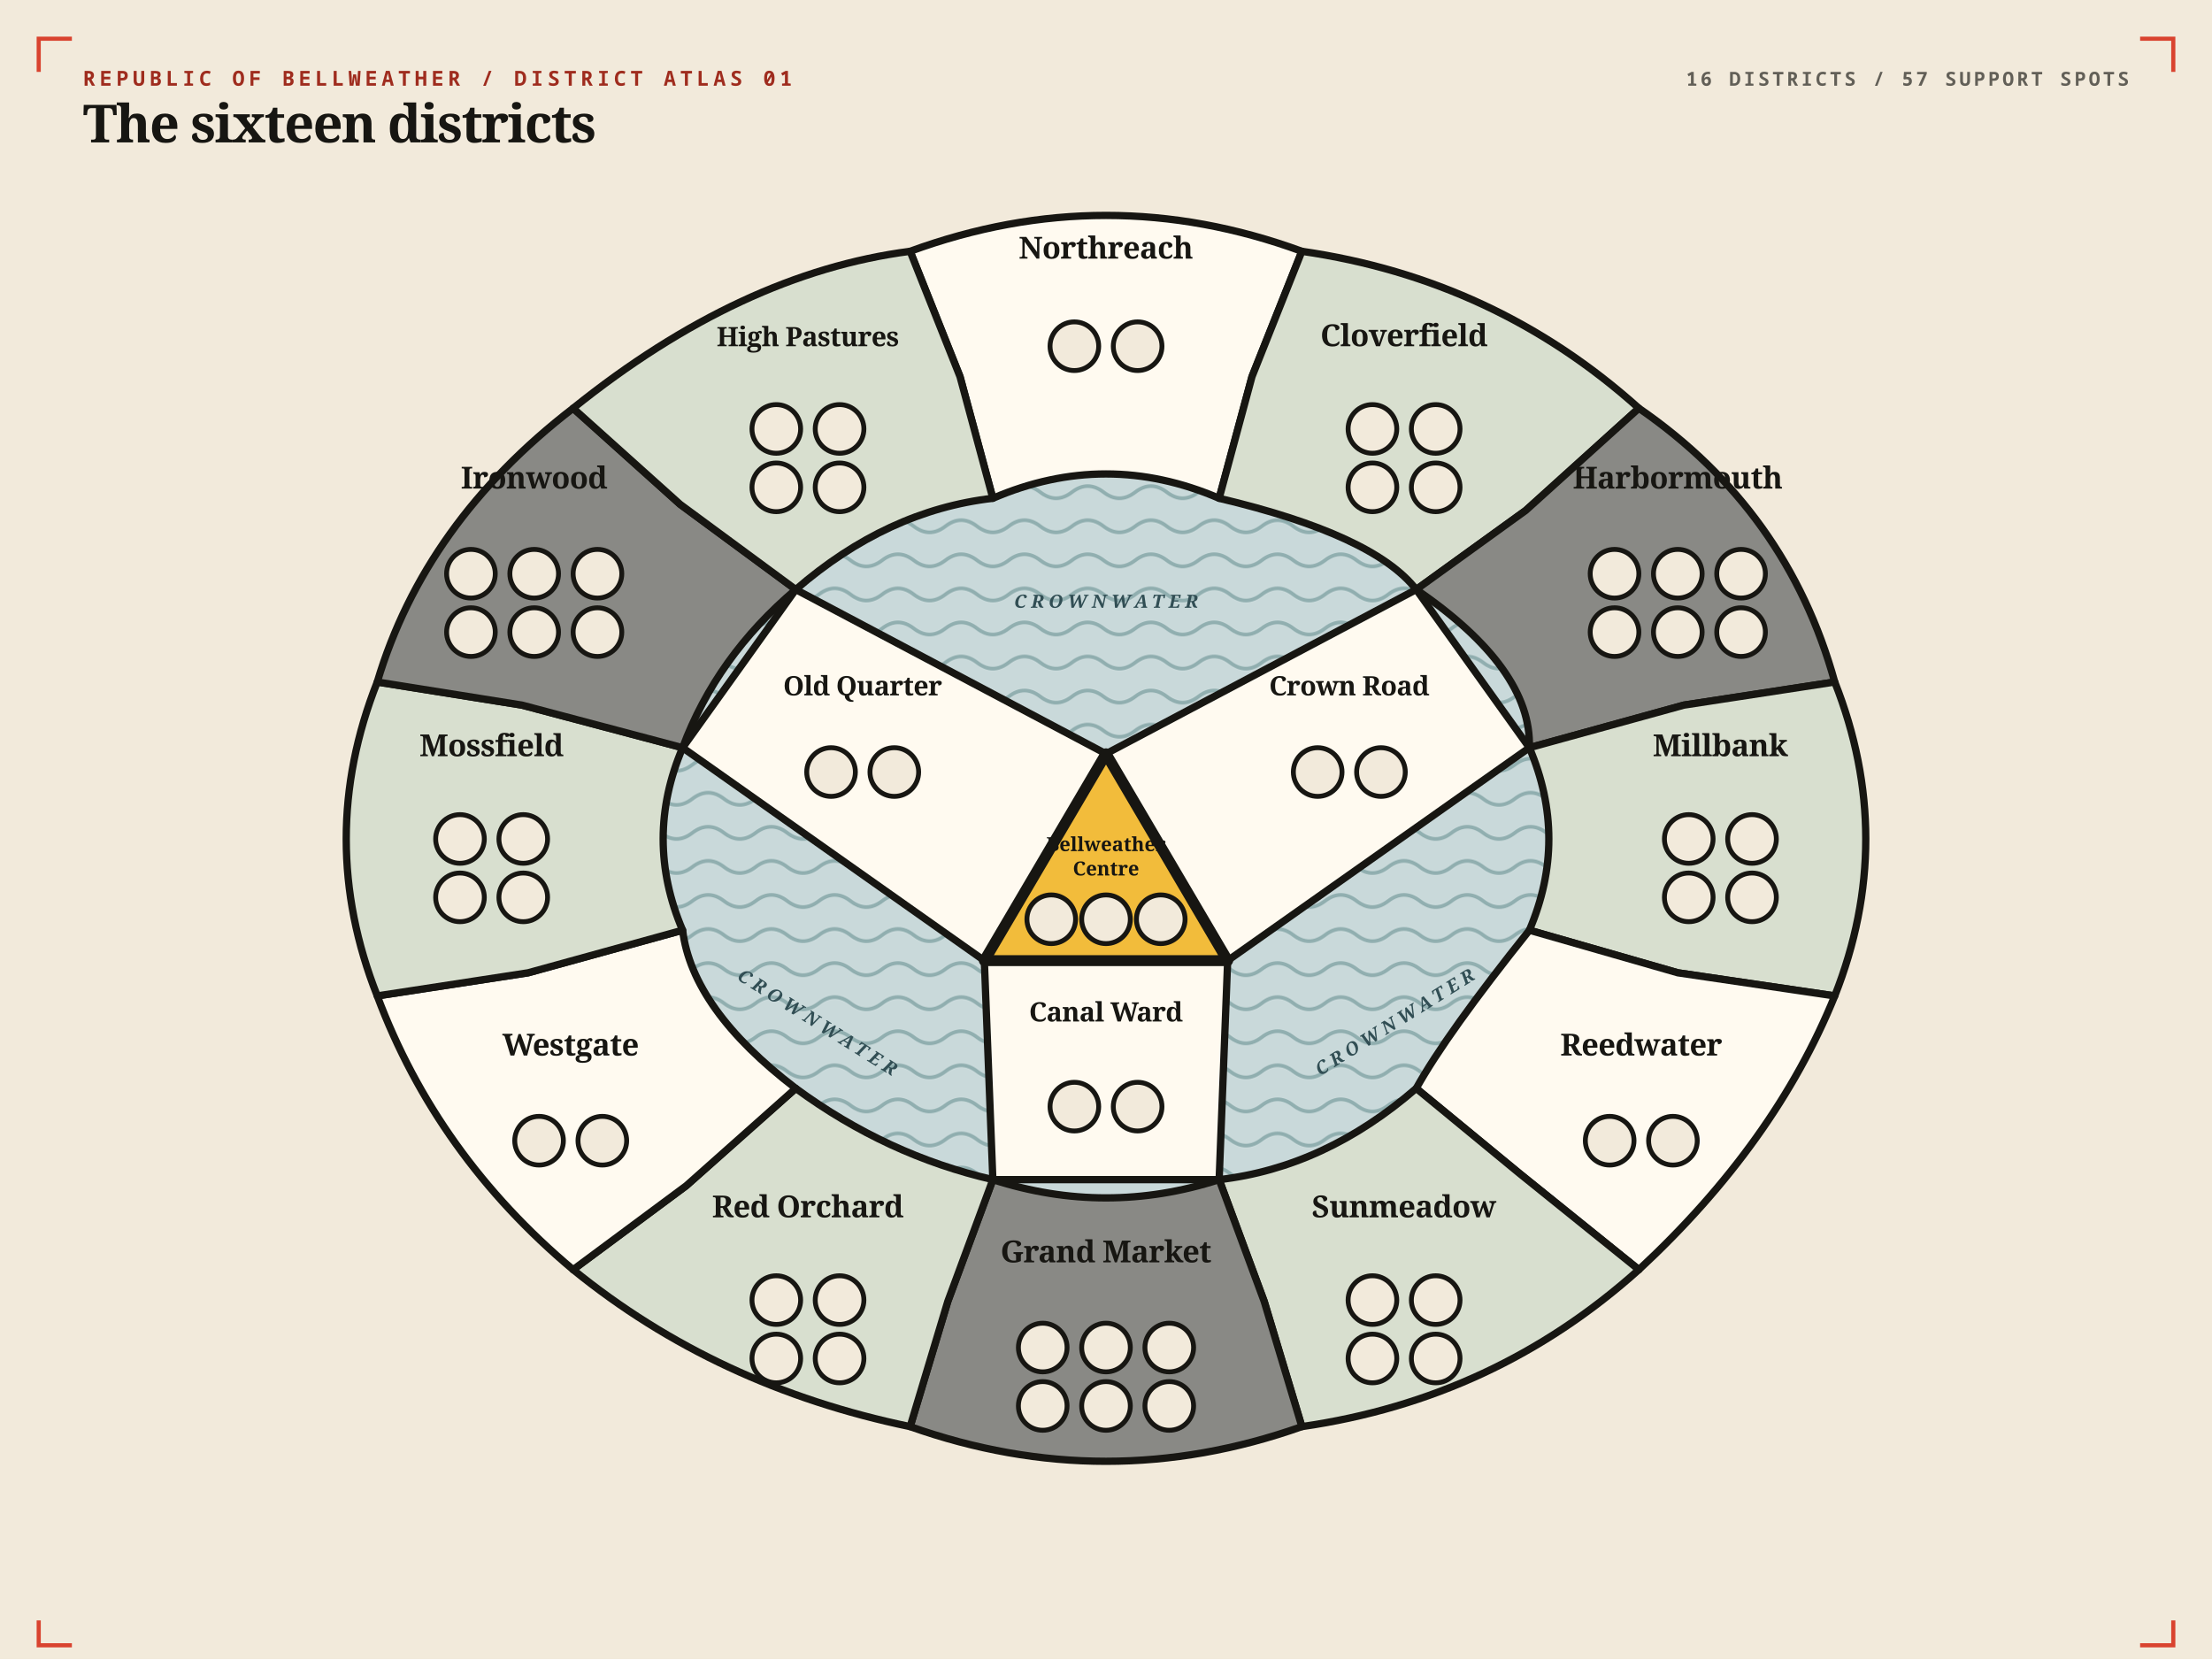
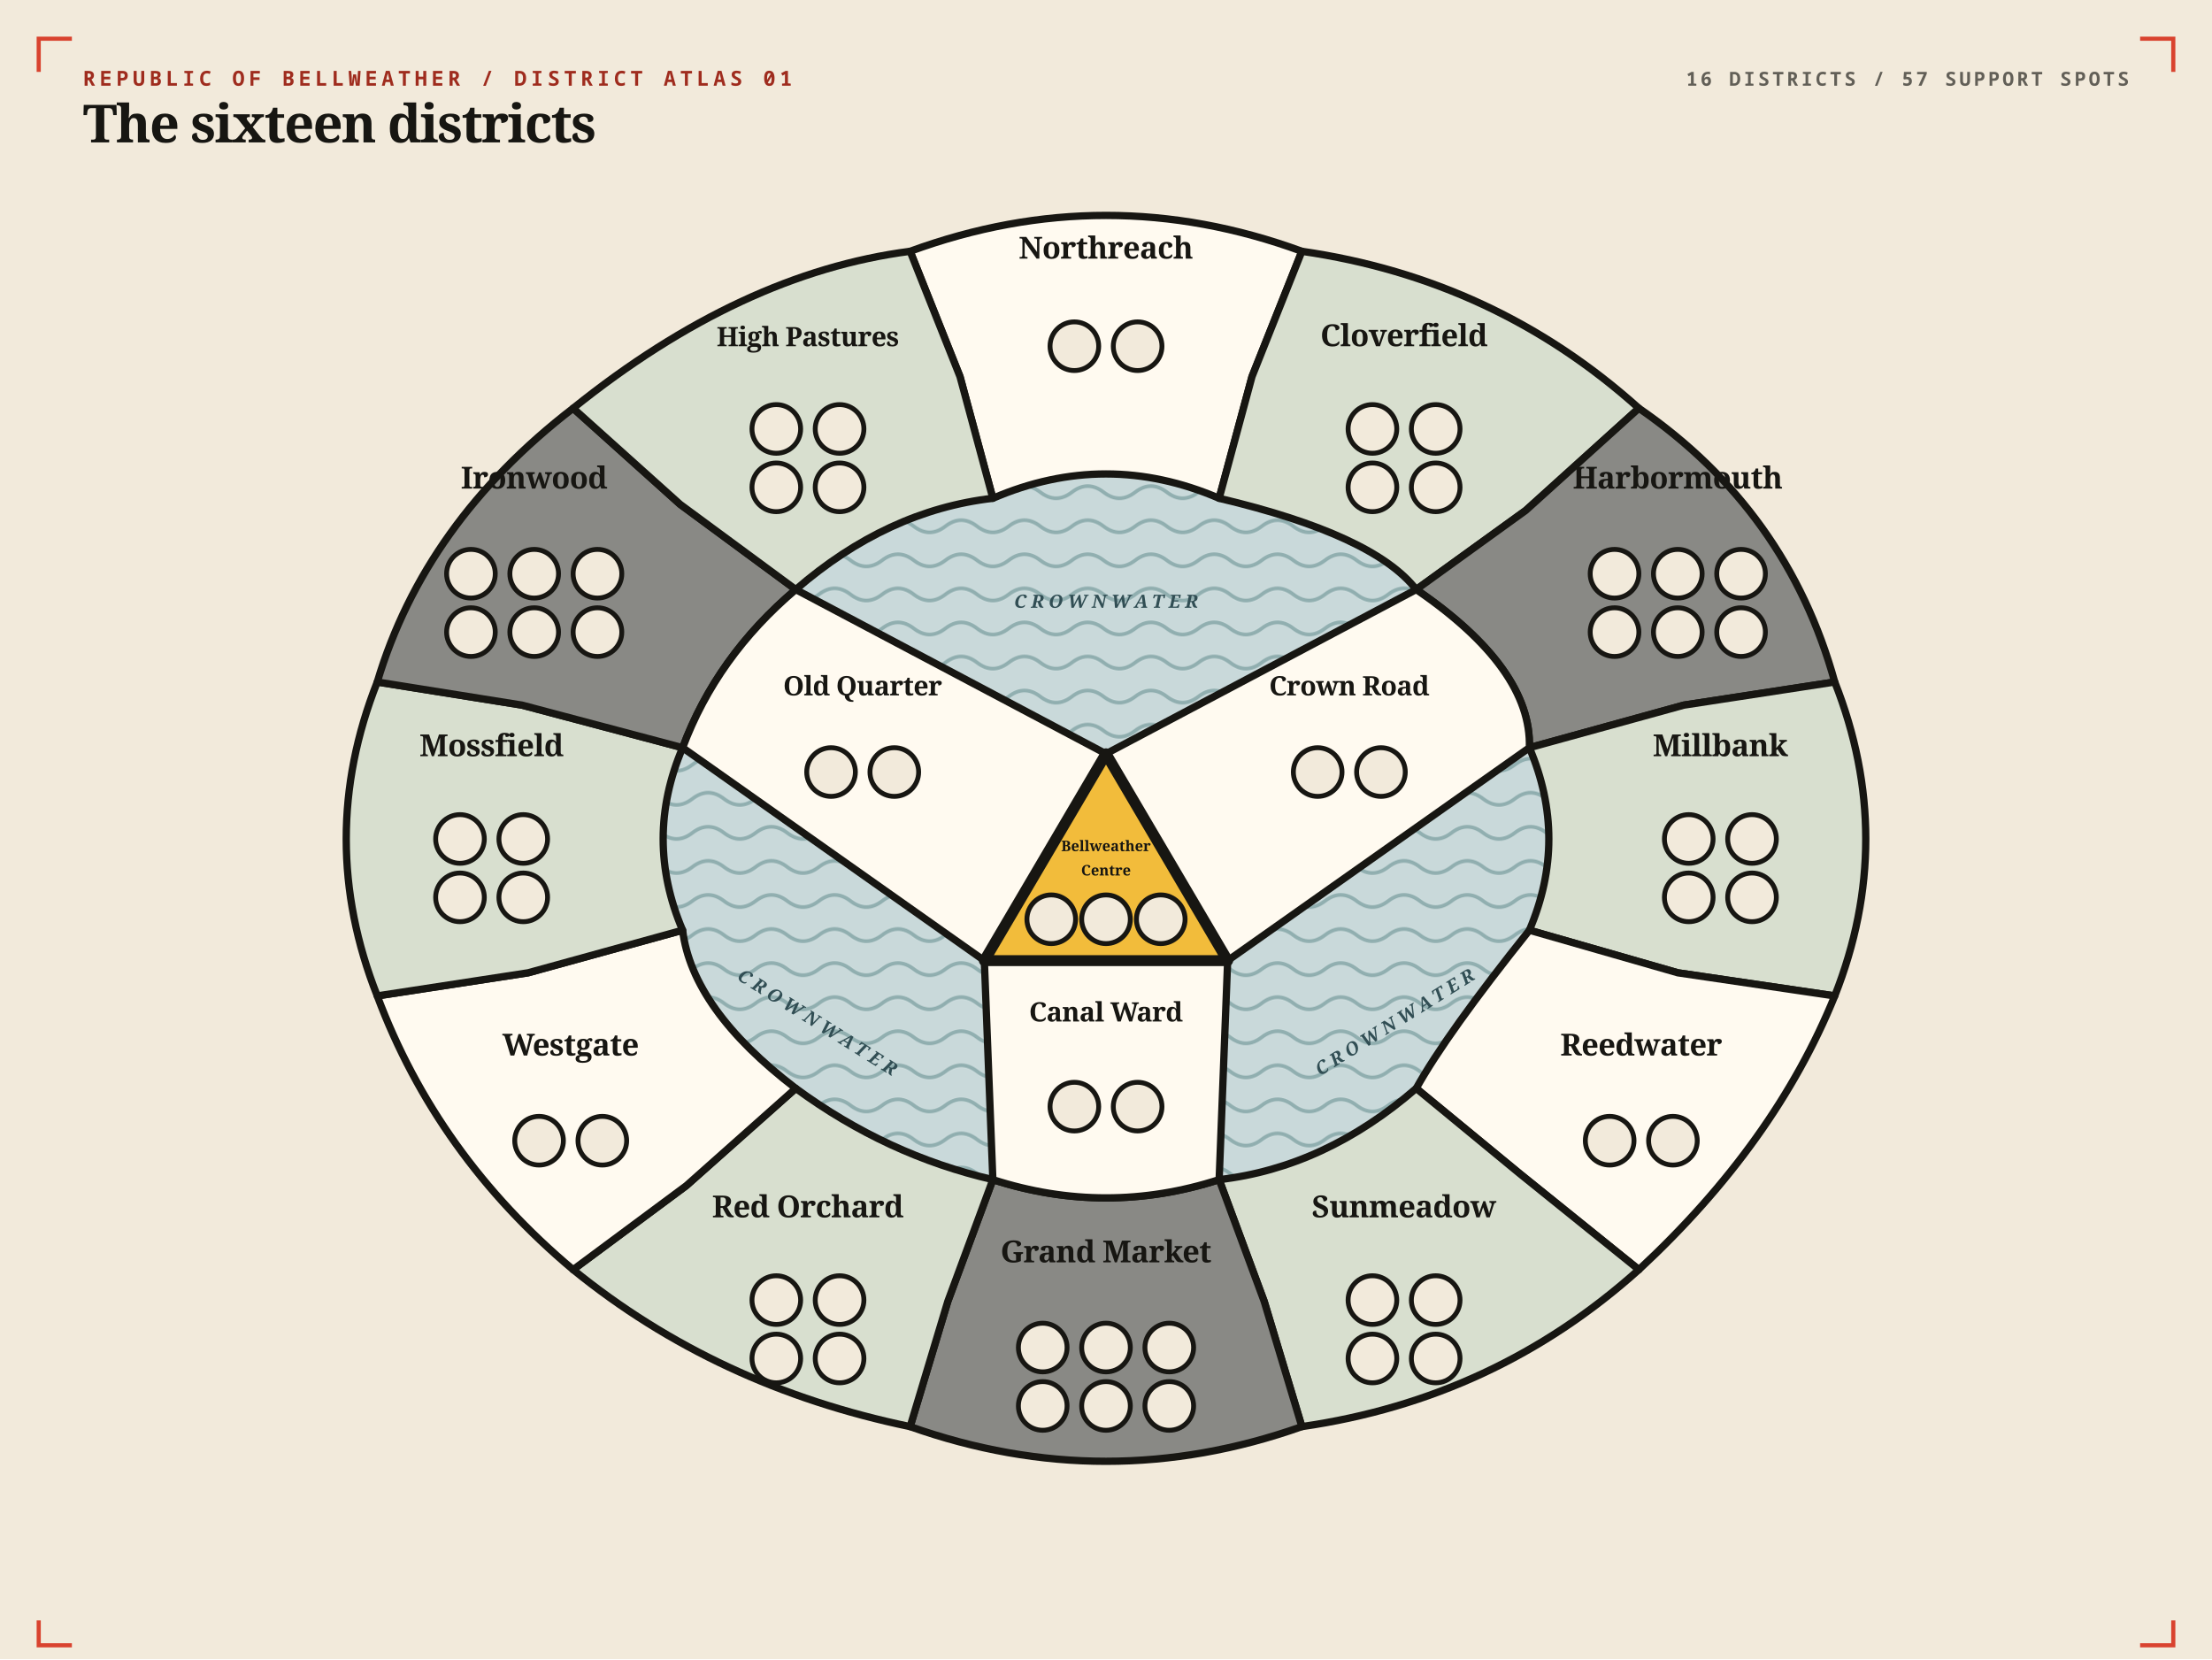
<svg xmlns="http://www.w3.org/2000/svg" width="396mm" height="297mm" viewBox="0 0 1600 1200" role="img" aria-labelledby="title description">
  <defs>
    <pattern id="water" width="52" height="28" patternUnits="userSpaceOnUse">
      <rect width="52" height="28" fill="#c9d9da" />
      <path d="M-8 17Q5 7 18 17T44 17T70 17" fill="none" stroke="#91afb0" stroke-width="3" />
    </pattern>
    <g id="support-spot">
      <circle r="20" fill="#f2eadb" stroke="#171612" stroke-width="4" />
    </g>
  </defs>
  <style>
    .paper { fill: #f2eadb; }
    .district { stroke: #171612; stroke-linejoin: round; stroke-width: 6; }
    .district-two { fill: #fffaf0; }
    .district-four { fill: #d8dfcf; }
    .district-six { fill: #898985; }
    .district-center { fill: #f2bc3b; stroke-width: 9; }
    .region-name { fill: #171612; font: 900 25px "Noto Serif", serif; letter-spacing: -0.4px; text-anchor: middle; }
    .region-name-small { font-size: 22px; }
-     .region-name-centre { font-size: 16px; letter-spacing: 0; }
+     .region-name-centre { font-size: 12px; letter-spacing: 0; }
    .heading { fill: #171612; font: 900 38px "Noto Serif", serif; letter-spacing: -1px; }
    .eyebrow { fill: #9f2c1e; font: 900 15px "Noto Sans Mono", monospace; letter-spacing: 3px; }
    .map-note { fill: #625f57; font: 900 14px "Noto Sans Mono", monospace; letter-spacing: 2px; }
    .water-label { fill: #314e54; font: italic 900 15px "Noto Serif", serif; letter-spacing: 4px; text-anchor: middle; }
    .registration { fill: none; stroke: #d9432f; stroke-width: 3; }
  </style>
  <rect class="paper" width="1600" height="1200" />
  <path class="registration" d="M28 52V28h24 M1548 28h24v24 M28 1172v18h24 M1548 1190h24v-18" />
  <text class="eyebrow" x="60" y="62">REPUBLIC OF BELLWEATHER / DISTRICT ATLAS 01</text>
  <text class="heading" x="60" y="103">The sixteen districts</text>
  <text class="map-note" x="1540" y="62" text-anchor="end">16 DISTRICTS / 57 SUPPORT SPOTS</text>
  <g class="map-art" transform="translate(96 70) scale(.88)">
    <ellipse cx="800" cy="610" rx="375" ry="305" fill="url(#water)" stroke="#171612" stroke-width="5" />
    <g aria-label="Outer ring districts">
      <path class="district district-two" aria-label="Northreach district, capacity 2" d="M639 127Q800 68 961 127L920 230L893 330Q800 290 707 330L680 230Z" />
      <path class="district district-four" aria-label="Cloverfield district, capacity 4" d="M961 127Q1120 150 1238 256L1145 340L1055 405Q1020 360 893 330L920 230Z" />
      <path class="district district-six" aria-label="Harbormouth district, capacity 6" d="M1238 256Q1360 340 1399 481L1275 500L1148 535Q1150 470 1055 405L1145 340Z" />
      <path class="district district-four" aria-label="Millbank district, capacity 4" d="M1399 481Q1450 610 1399 739L1270 720L1148 685Q1180 610 1148 535L1275 500Z" />
      <path class="district district-two" aria-label="Reedwater district, capacity 2" d="M1399 739Q1350 860 1238 964L1140 885L1055 815Q1080 770 1148 685L1270 720Z" />
      <path class="district district-four" aria-label="Sunmeadow district, capacity 4" d="M1238 964Q1120 1070 961 1093L930 990L893 890Q980 880 1055 815L1140 885Z" />
      <path class="district district-six" aria-label="Grand Market district, capacity 6" d="M961 1093Q800 1150 639 1093L670 990L707 890Q800 920 893 890L930 990Z" />
      <path class="district district-four" aria-label="Red Orchard district, capacity 4" d="M639 1093Q480 1060 362 964L455 895L545 815Q620 870 707 890L670 990Z" />
      <path class="district district-two" aria-label="Westgate district, capacity 2" d="M362 964Q250 870 201 739L325 720L452 685Q460 750 545 815L455 895Z" />
      <path class="district district-four" aria-label="Mossfield district, capacity 4" d="M201 739Q150 610 201 481L320 500L452 535Q420 610 452 685L325 720Z" />
      <path class="district district-six" aria-label="Ironwood district, capacity 6" d="M201 481Q240 350 362 256L450 335L545 405Q480 460 452 535L320 500Z" />
      <path class="district district-four" aria-label="High Pastures district, capacity 4" d="M362 256Q500 145 639 127L680 230L707 330Q620 340 545 405L450 335Z" />
    </g>
    <g aria-label="Inner city-spoke districts">
-       <path class="district district-two" aria-label="Crown Road district, capacity 2" d="M1055 405L1148 535L900 710L800 540Z" />
-       <path class="district district-two" aria-label="Canal Ward district, capacity 2" d="M707 890L893 890L900 710H700Z" />
-       <path class="district district-two" aria-label="Old Quarter district, capacity 2" d="M452 535L545 405L800 540L700 710Z" />
+       <path class="district district-two" aria-label="Crown Road district, capacity 2" d="M1055 405Q1150 470 1148 535L900 710L800 540Z" />
+       <path class="district district-two" aria-label="Canal Ward district, capacity 2" d="M707 890Q800 920 893 890L900 710H700Z" />
+       <path class="district district-two" aria-label="Old Quarter district, capacity 2" d="M452 535Q480 460 545 405L800 540L700 710Z" />
      <path class="district district-center" aria-label="Bellweather Centre district, capacity 3" d="M800 540L900 710H700Z" />
    </g>
    <g aria-hidden="true">
      <text class="water-label" x="800" y="420">CROWNWATER</text>
      <text class="water-label" x="1040" y="765" transform="rotate(-32 1040 765)">CROWNWATER</text>
      <text class="water-label" x="560" y="765" transform="rotate(32 560 765)">CROWNWATER</text>
    </g>
    <g aria-label="District labels and Support spots">
      <g aria-label="Northreach, 2 Support spots">
        <text class="region-name" x="800" y="133">Northreach</text>
        <use href="#support-spot" x="774" y="205" />
        <use href="#support-spot" x="826" y="205" />
      </g>
      <g aria-label="Cloverfield, 4 Support spots">
        <text class="region-name" x="1045" y="205">Cloverfield</text>
        <use href="#support-spot" x="1019" y="273" />
        <use href="#support-spot" x="1071" y="273" />
        <use href="#support-spot" x="1019" y="321" />
        <use href="#support-spot" x="1071" y="321" />
      </g>
      <g aria-label="Harbormouth, 6 Support spots">
        <text class="region-name" x="1270" y="322">Harbormouth</text>
        <use href="#support-spot" x="1218" y="392" />
        <use href="#support-spot" x="1270" y="392" />
        <use href="#support-spot" x="1322" y="392" />
        <use href="#support-spot" x="1218" y="440" />
        <use href="#support-spot" x="1270" y="440" />
        <use href="#support-spot" x="1322" y="440" />
      </g>
      <g aria-label="Millbank, 4 Support spots">
        <text class="region-name" x="1305" y="542">Millbank</text>
        <use href="#support-spot" x="1279" y="610" />
        <use href="#support-spot" x="1331" y="610" />
        <use href="#support-spot" x="1279" y="658" />
        <use href="#support-spot" x="1331" y="658" />
      </g>
      <g aria-label="Reedwater, 2 Support spots">
        <text class="region-name" x="1240" y="788">Reedwater</text>
        <use href="#support-spot" x="1214" y="858" />
        <use href="#support-spot" x="1266" y="858" />
      </g>
      <g aria-label="Sunmeadow, 4 Support spots">
        <text class="region-name" x="1045" y="921">Sunmeadow</text>
        <use href="#support-spot" x="1019" y="989" />
        <use href="#support-spot" x="1071" y="989" />
        <use href="#support-spot" x="1019" y="1037" />
        <use href="#support-spot" x="1071" y="1037" />
      </g>
      <g aria-label="Grand Market, 6 Support spots">
        <text class="region-name" x="800" y="958">Grand Market</text>
        <use href="#support-spot" x="748" y="1028" />
        <use href="#support-spot" x="800" y="1028" />
        <use href="#support-spot" x="852" y="1028" />
        <use href="#support-spot" x="748" y="1076" />
        <use href="#support-spot" x="800" y="1076" />
        <use href="#support-spot" x="852" y="1076" />
      </g>
      <g aria-label="Red Orchard, 4 Support spots">
        <text class="region-name" x="555" y="921">Red Orchard</text>
        <use href="#support-spot" x="529" y="989" />
        <use href="#support-spot" x="581" y="989" />
        <use href="#support-spot" x="529" y="1037" />
        <use href="#support-spot" x="581" y="1037" />
      </g>
      <g aria-label="Westgate, 2 Support spots">
        <text class="region-name" x="360" y="788">Westgate</text>
        <use href="#support-spot" x="334" y="858" />
        <use href="#support-spot" x="386" y="858" />
      </g>
      <g aria-label="Mossfield, 4 Support spots">
        <text class="region-name" x="295" y="542">Mossfield</text>
        <use href="#support-spot" x="269" y="610" />
        <use href="#support-spot" x="321" y="610" />
        <use href="#support-spot" x="269" y="658" />
        <use href="#support-spot" x="321" y="658" />
      </g>
      <g aria-label="Ironwood, 6 Support spots">
        <text class="region-name" x="330" y="322">Ironwood</text>
        <use href="#support-spot" x="278" y="392" />
        <use href="#support-spot" x="330" y="392" />
        <use href="#support-spot" x="382" y="392" />
        <use href="#support-spot" x="278" y="440" />
        <use href="#support-spot" x="330" y="440" />
        <use href="#support-spot" x="382" y="440" />
      </g>
      <g aria-label="High Pastures, 4 Support spots">
        <text class="region-name region-name-small" x="555" y="205">High Pastures</text>
        <use href="#support-spot" x="529" y="273" />
        <use href="#support-spot" x="581" y="273" />
        <use href="#support-spot" x="529" y="321" />
        <use href="#support-spot" x="581" y="321" />
      </g>
      <g aria-label="Crown Road, 2 Support spots">
        <text class="region-name region-name-small" x="1000" y="492">Crown Road</text>
        <use href="#support-spot" x="974" y="555" />
        <use href="#support-spot" x="1026" y="555" />
      </g>
      <g aria-label="Canal Ward, 2 Support spots">
        <text class="region-name region-name-small" x="800" y="760">Canal Ward</text>
        <use href="#support-spot" x="774" y="830" />
        <use href="#support-spot" x="826" y="830" />
      </g>
      <g aria-label="Old Quarter, 2 Support spots">
        <text class="region-name region-name-small" x="600" y="492">Old Quarter</text>
        <use href="#support-spot" x="574" y="555" />
        <use href="#support-spot" x="626" y="555" />
      </g>
      <g aria-label="Bellweather Centre, 3 Support spots">
        <text class="region-name region-name-centre" x="800" y="620">Bellweather</text>
        <text class="region-name region-name-centre" x="800" y="640">Centre</text>
        <use href="#support-spot" x="755" y="676" />
        <use href="#support-spot" x="800" y="676" />
        <use href="#support-spot" x="845" y="676" />
      </g>
    </g>
  </g>
</svg>
